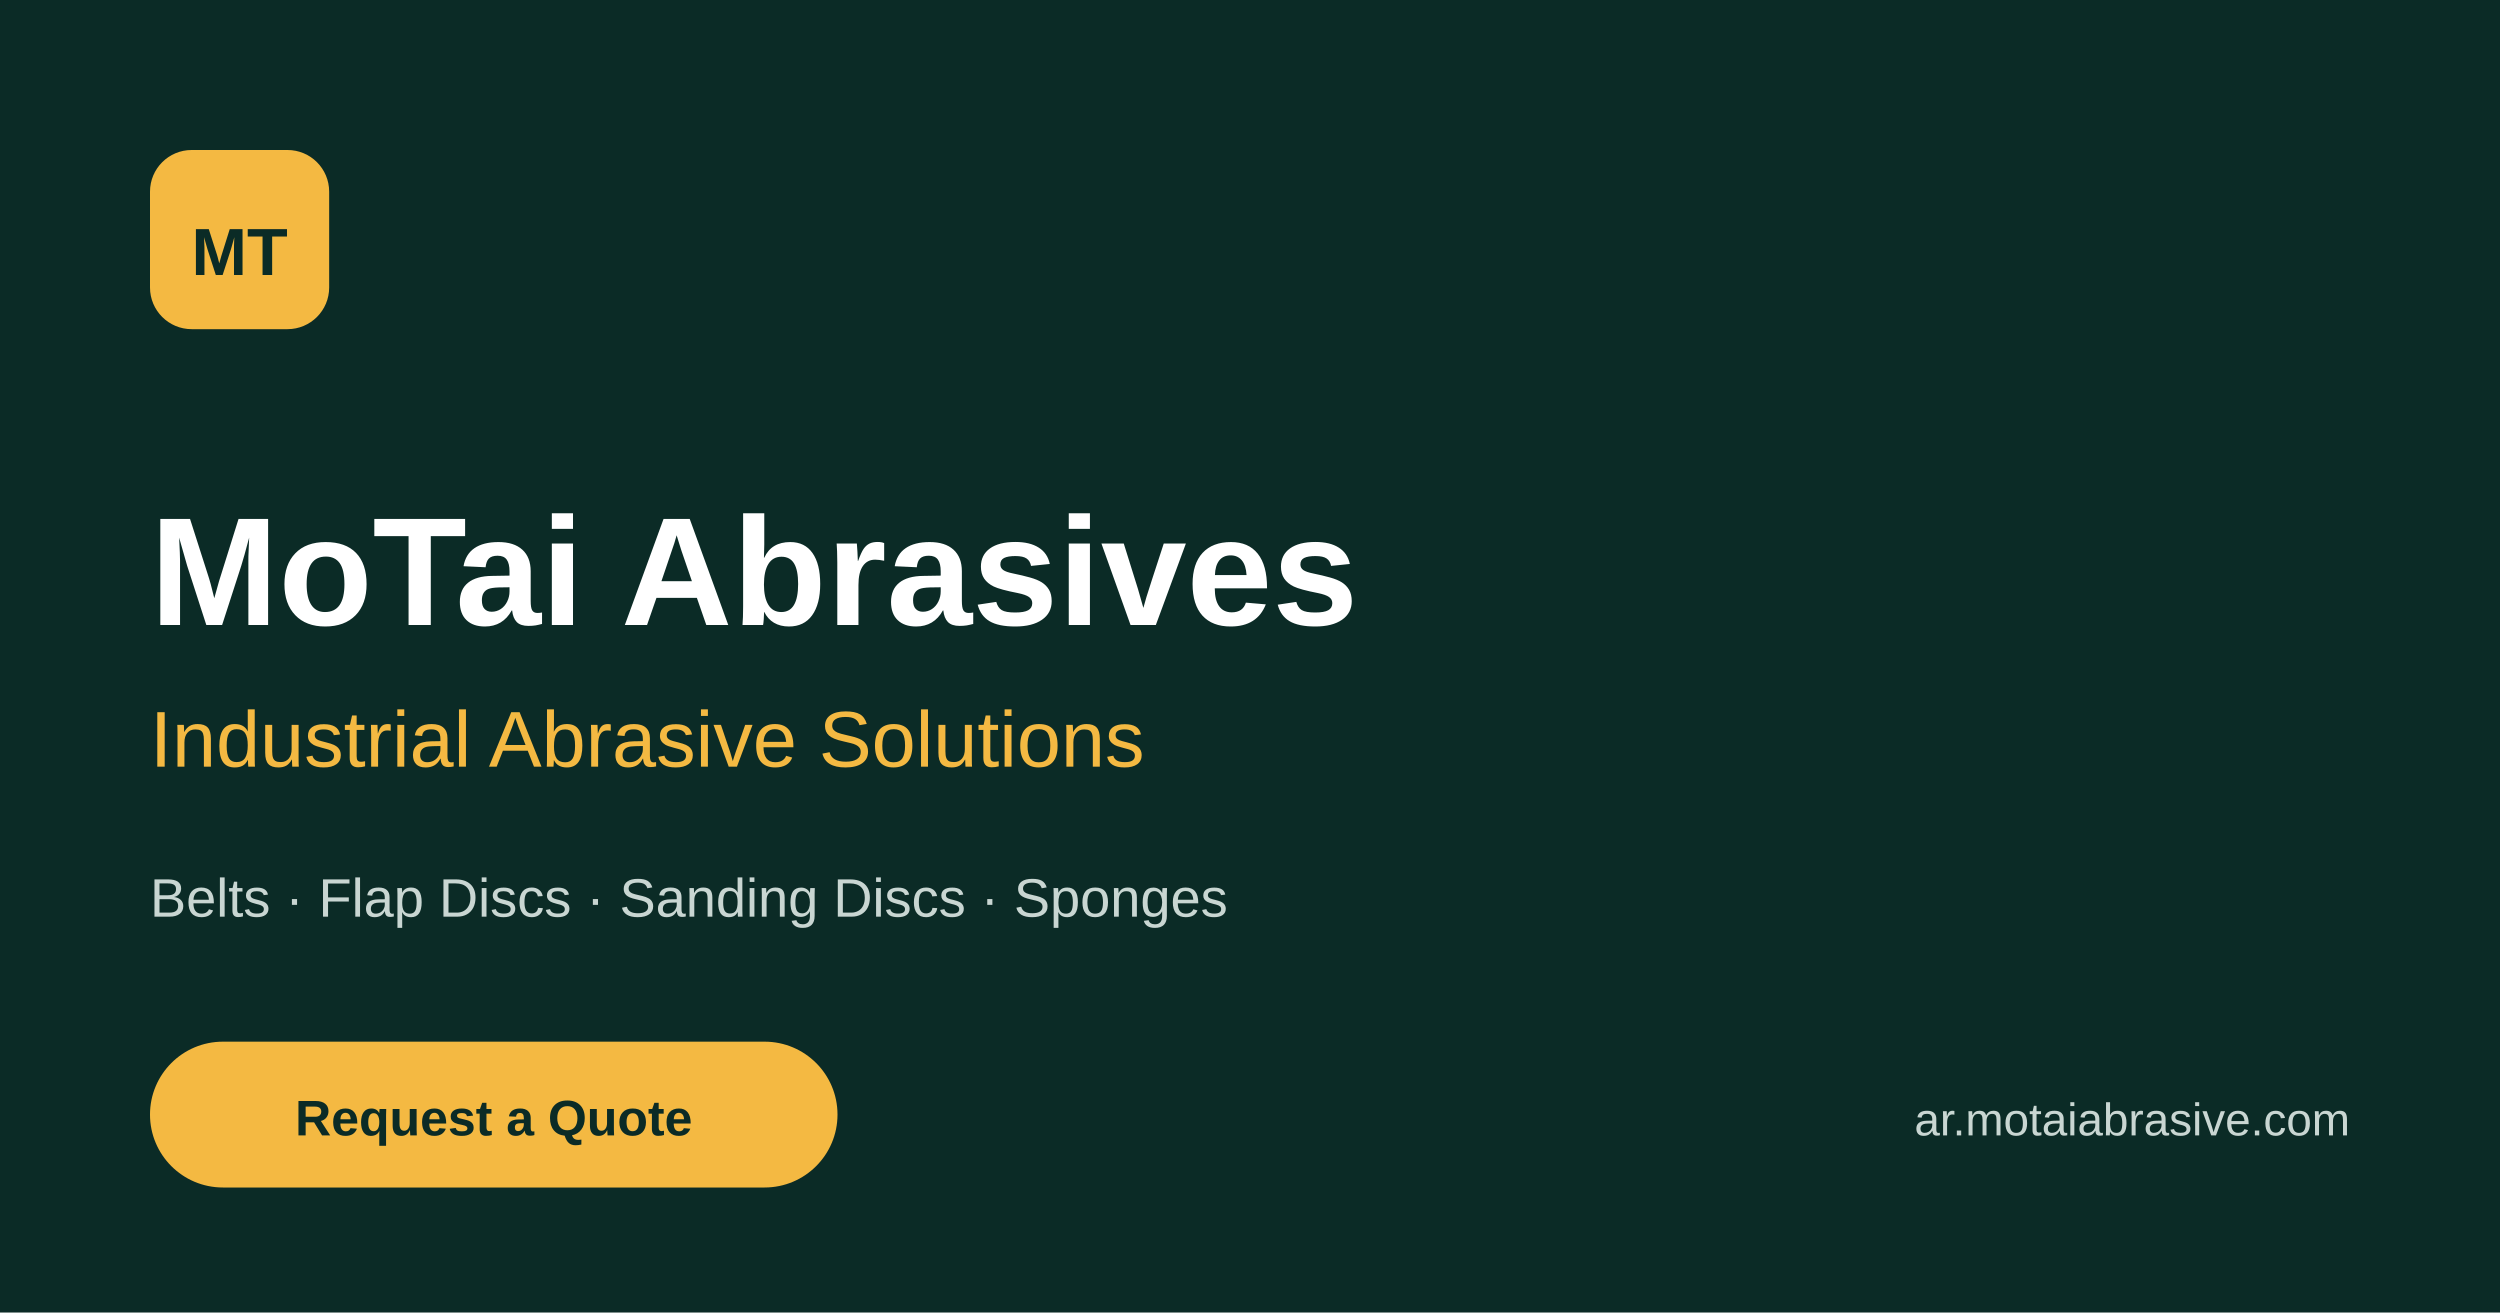
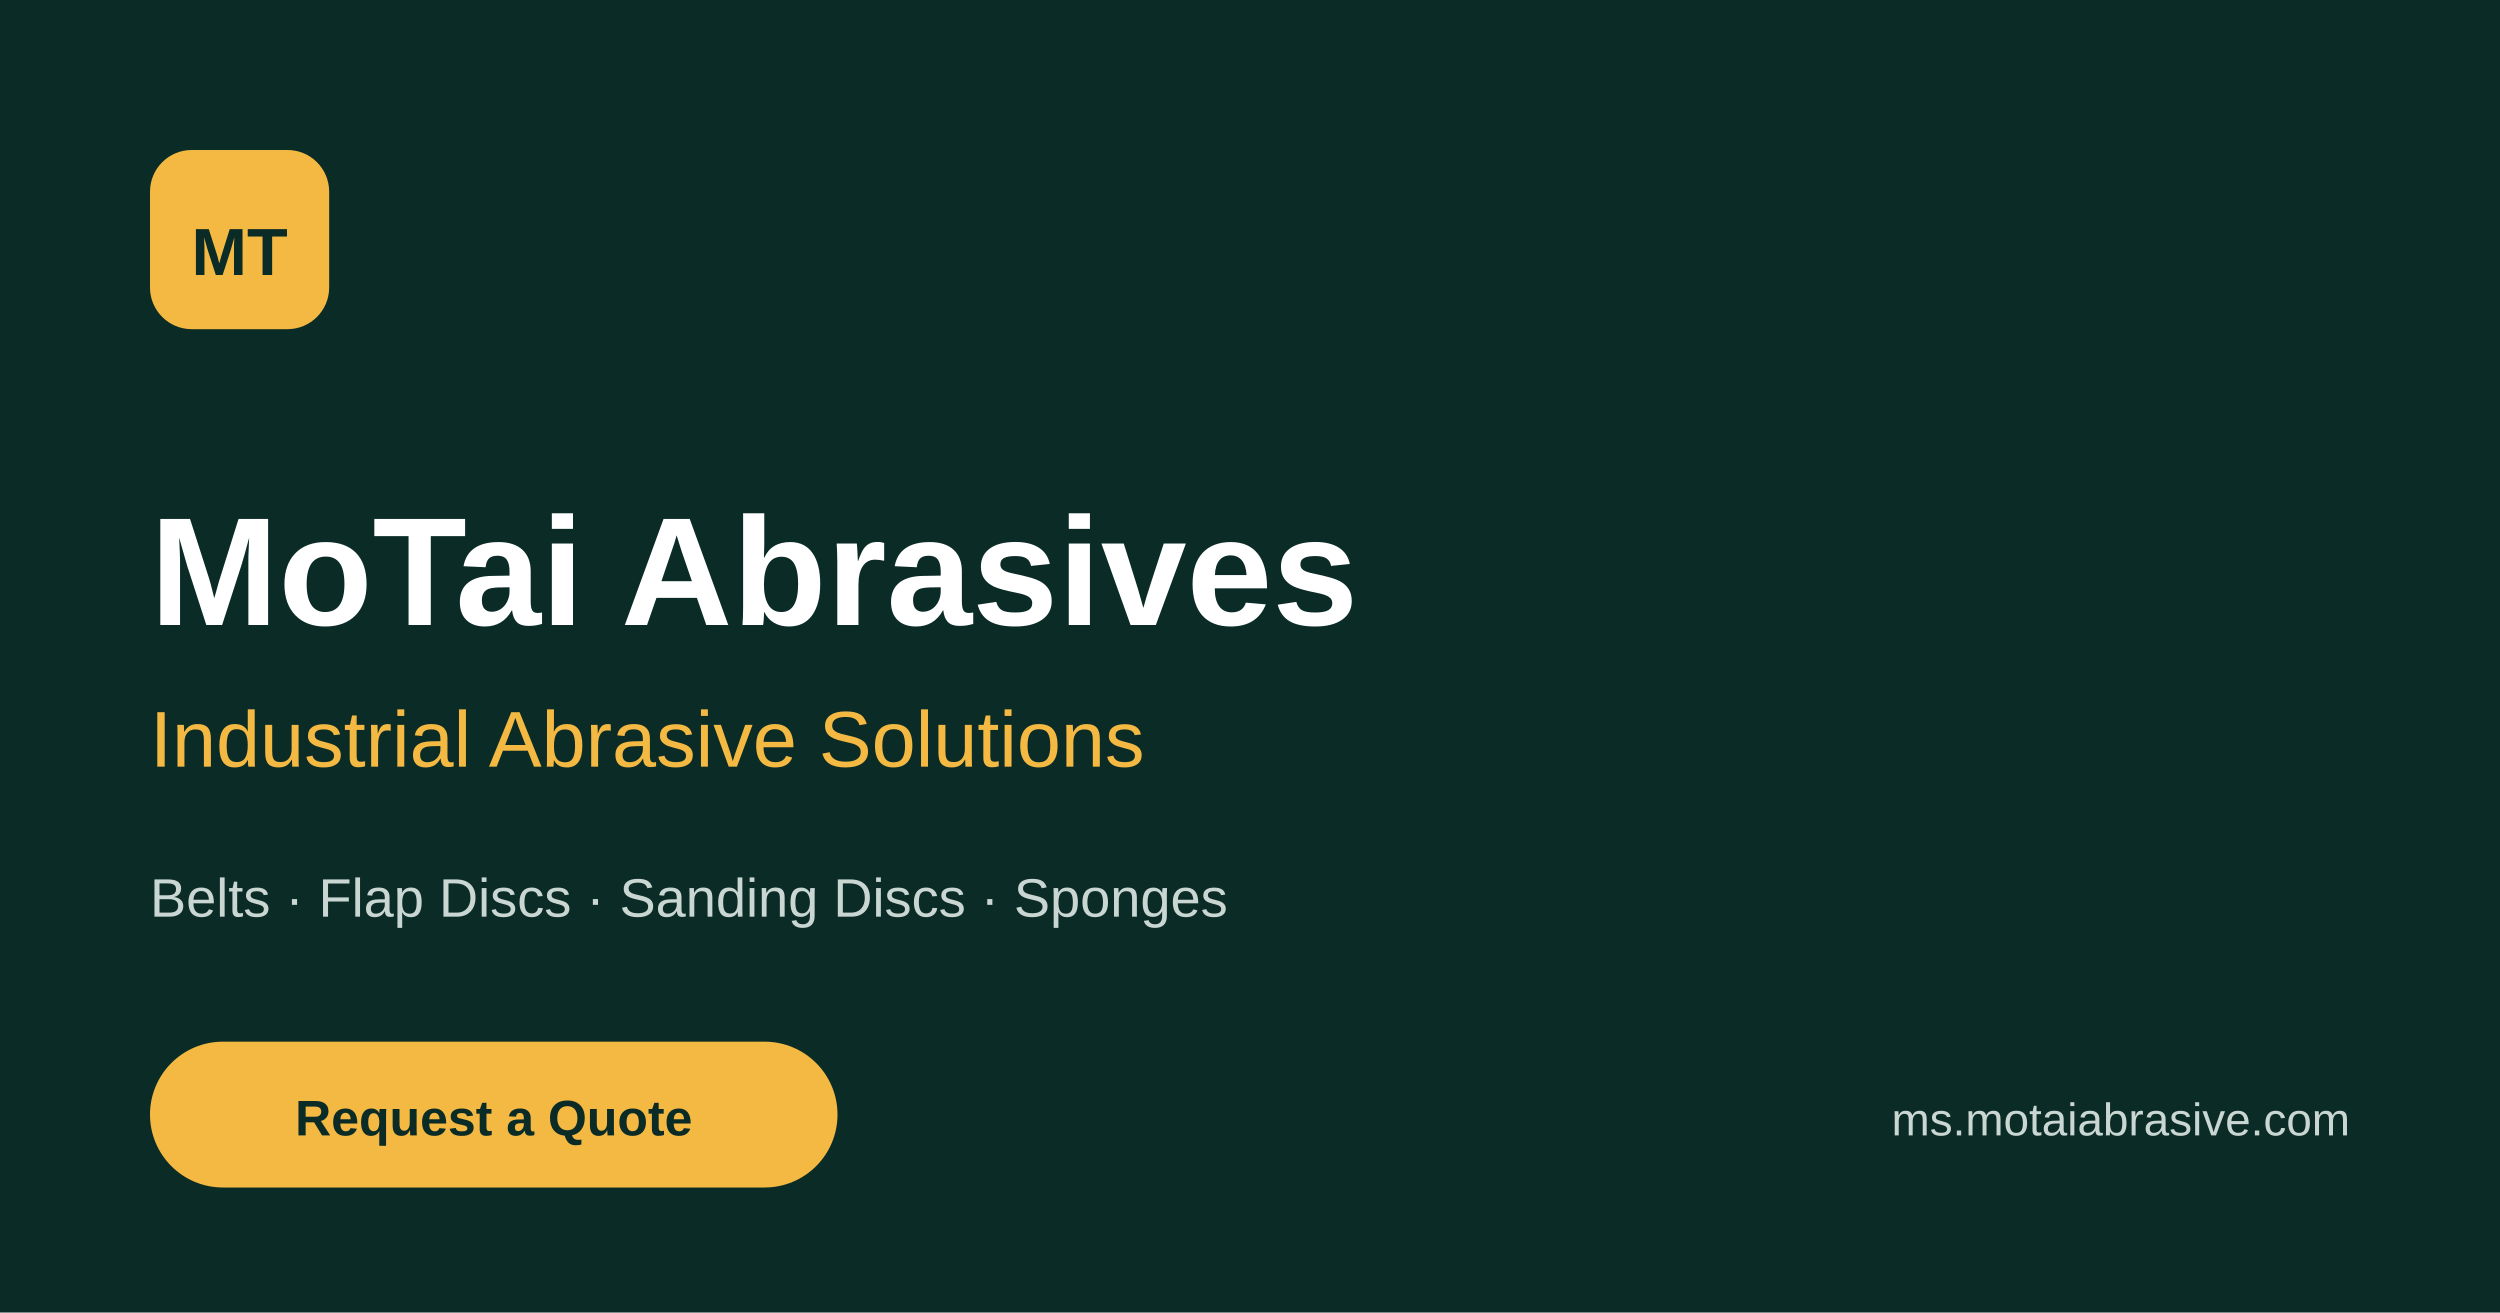
<svg xmlns="http://www.w3.org/2000/svg" width="1200" height="630" viewBox="0 0 1200 630" role="img" aria-label="MoTai Abrasives">
  <rect width="1200" height="630" fill="#0b2b26" />
  <rect x="72" y="72" width="86" height="86" rx="20" fill="#f4b942" />
  <text x="115" y="132" text-anchor="middle" font-family="Arial, sans-serif" font-size="32" font-weight="700" fill="#0b2b26">MT</text>
  <text x="72" y="300" font-family="Arial, sans-serif" font-size="74" font-weight="700" fill="#ffffff">MoTai Abrasives</text>
  <text x="72" y="368" font-family="Arial, sans-serif" font-size="38" fill="#f4b942">Industrial Abrasive Solutions</text>
  <text x="72" y="440" font-family="Arial, sans-serif" font-size="26" fill="#c9d6d2">Belts · Flap Discs · Sanding Discs · Sponges</text>
  <rect x="72" y="500" width="330" height="70" rx="35" fill="#f4b942" />
  <text x="237" y="545" text-anchor="middle" font-family="Arial, sans-serif" font-size="24" font-weight="700" fill="#0b2b26">Request a Quote</text>
-   <text x="1128" y="545" text-anchor="end" font-family="Arial, sans-serif" font-size="22" fill="#c9d6d2">ar.motaiabrasive.com</text>
+   <text x="1128" y="545" text-anchor="end" font-family="Arial, sans-serif" font-size="22" fill="#c9d6d2">ms.motaiabrasive.com</text>
</svg>
